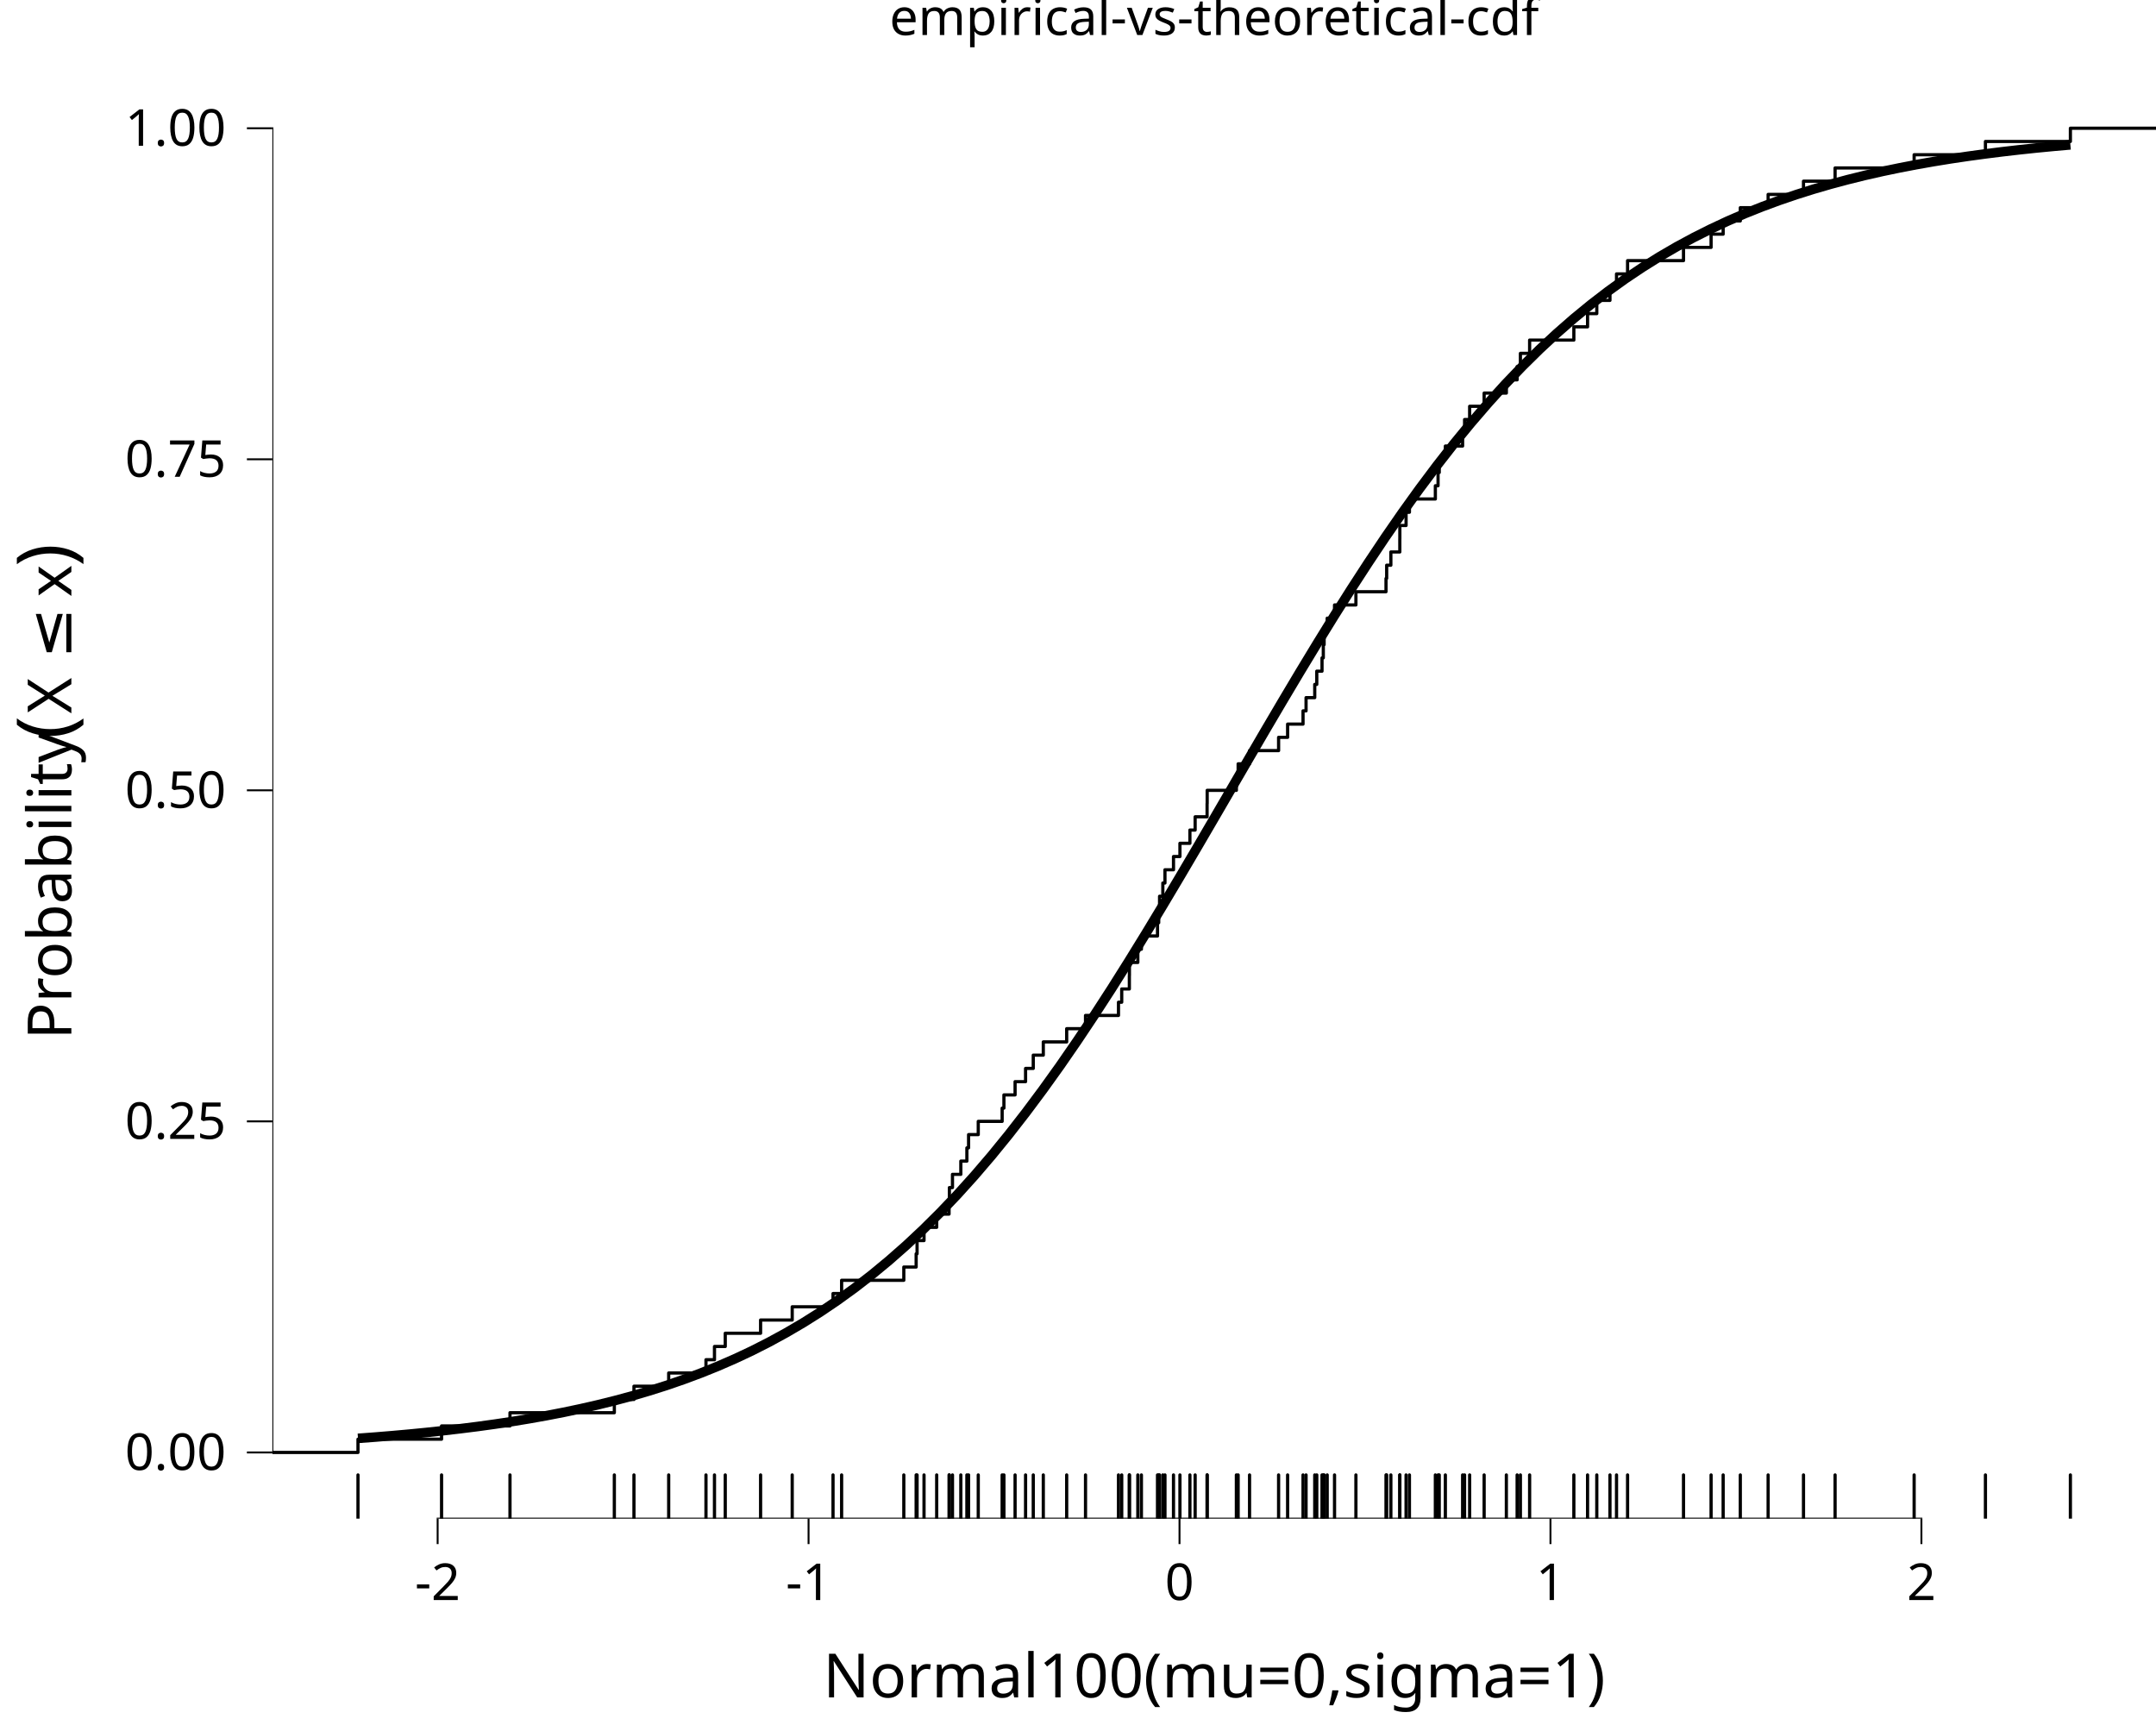
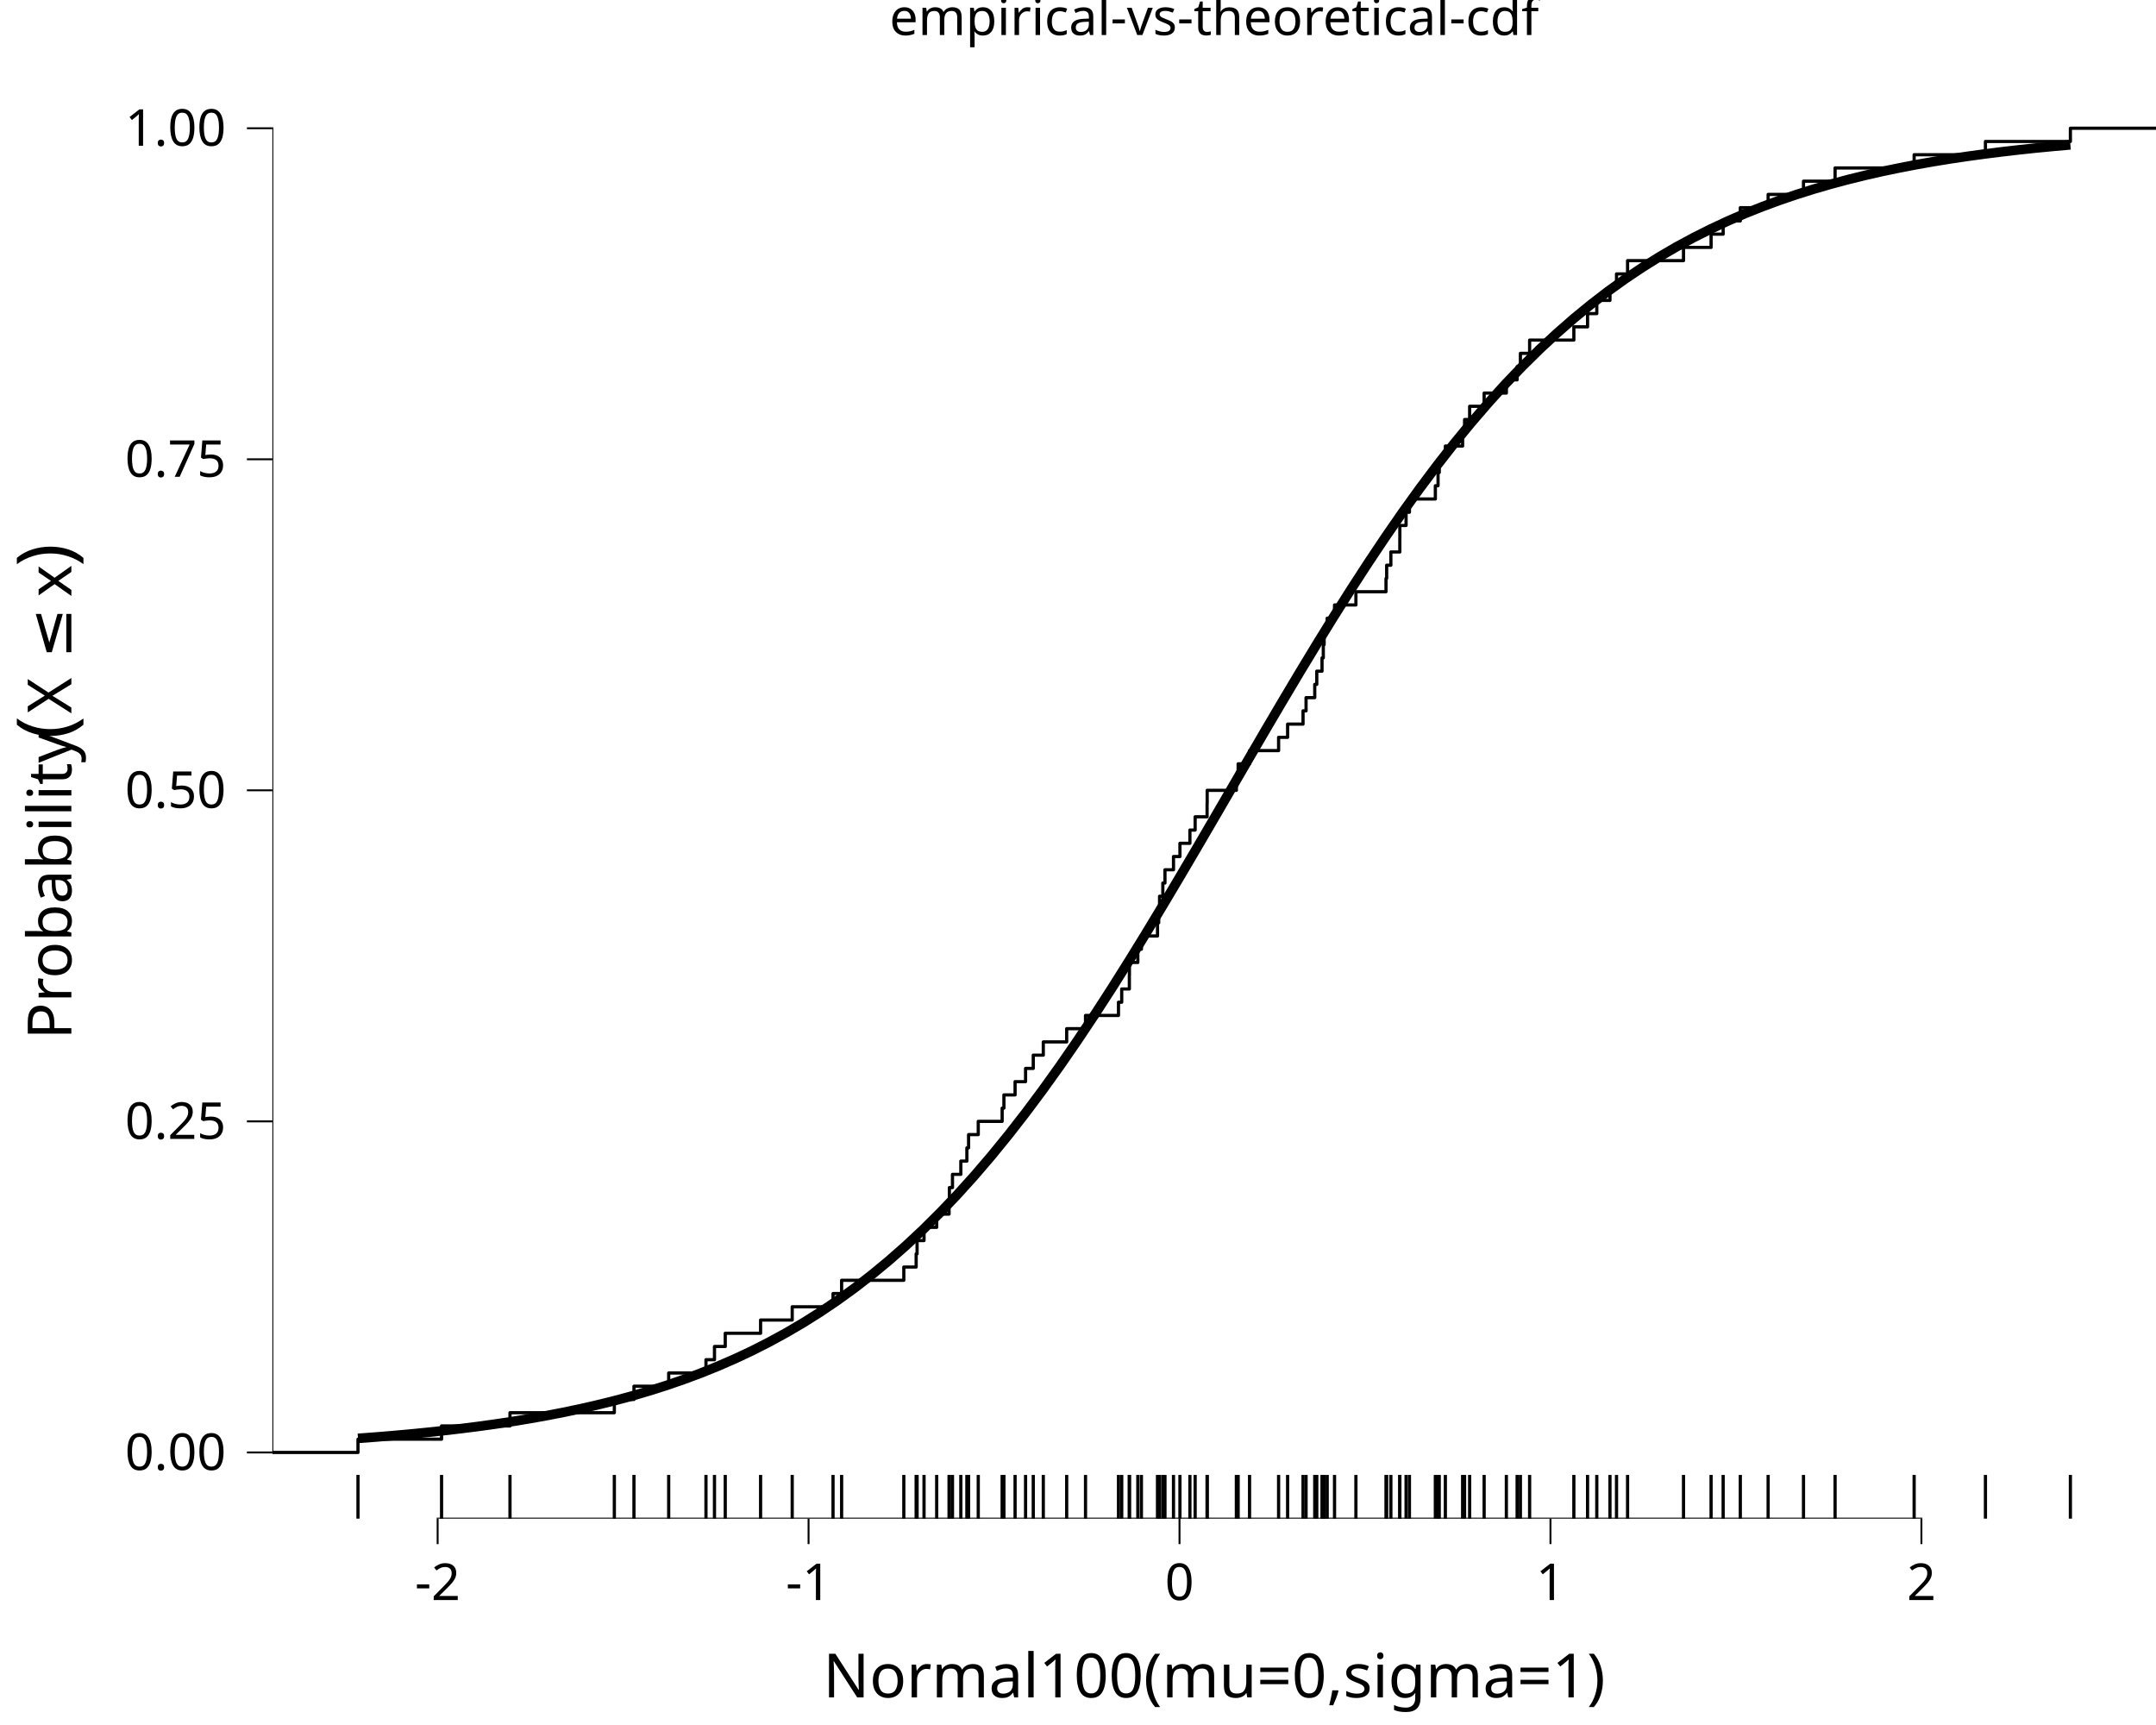
<svg xmlns="http://www.w3.org/2000/svg" class="svglite" data-engine-version="2.0" width="720.00pt" height="576.00pt" viewBox="0 0 720.00 576.00">
  <defs>
    <style type="text/css">
    .svglite line, .svglite polyline, .svglite polygon, .svglite path, .svglite rect, .svglite circle {
      fill: none;
      stroke: #000000;
      stroke-linecap: round;
      stroke-linejoin: round;
      stroke-miterlimit: 10.00;
    }
  </style>
  </defs>
  <rect width="100%" height="100%" style="stroke: none; fill: #FFFFFF;" />
  <defs>
    <clipPath id="cpMC4wMHw3MjAuMDB8MC4wMHw1NzYuMDA=">
      <rect x="0.00" y="0.00" width="720.00" height="576.00" />
    </clipPath>
  </defs>
  <g clip-path="url(#cpMC4wMHw3MjAuMDB8MC4wMHw1NzYuMDA=)">
    <rect x="-0" y="0.00" width="720.00" height="576.00" style="stroke-width: 10.67; stroke: none;" />
  </g>
  <defs>
    <clipPath id="cpOTAuOTZ8NzIwLjAwfDIwLjcxfDUwNy4wOQ==">
      <rect x="90.96" y="20.71" width="629.04" height="486.39" />
    </clipPath>
  </defs>
  <g clip-path="url(#cpOTAuOTZ8NzIwLjAwfDIwLjcxfDUwNy4wOQ==)">
    <rect x="90.96" y="20.71" width="629.04" height="486.39" style="stroke-width: 10.67; stroke: none;" />
    <polyline points="90.96,484.99 119.55,484.99 119.55,480.56 147.46,480.56 147.46,476.14 170.31,476.14 170.31,471.72 205.16,471.72 205.16,467.30 211.71,467.30 211.71,462.88 223.31,462.88 223.31,458.46 235.76,458.46 235.76,454.03 238.60,454.03 238.60,449.61 242.20,449.61 242.20,445.19 254.00,445.19 254.00,440.77 264.56,440.77 264.56,436.35 278.19,436.35 278.19,431.93 281.06,431.93 281.06,427.50 301.83,427.50 301.83,423.08 305.95,423.08 305.95,418.66 306.26,418.66 306.26,414.24 308.58,414.24 308.58,409.82 312.81,409.82 312.81,405.40 316.94,405.40 316.94,400.97 317.05,400.97 317.05,396.55 318.08,396.55 318.08,392.13 320.87,392.13 320.87,387.71 322.89,387.71 322.89,383.29 323.46,383.29 323.46,378.86 326.69,378.86 326.69,374.44 334.67,374.44 334.67,370.02 335.26,370.02 335.26,365.60 338.99,365.60 338.99,361.18 342.49,361.18 342.49,356.76 345.06,356.76 345.06,352.33 348.41,352.33 348.41,347.91 356.22,347.91 356.22,343.49 362.51,343.49 362.51,339.07 373.52,339.07 373.52,334.65 374.60,334.65 374.60,330.23 377.15,330.23 377.15,325.80 377.17,325.80 377.17,321.38 379.98,321.38 379.98,316.96 381.17,316.96 381.17,312.54 386.55,312.54 386.55,308.12 386.95,308.12 386.95,303.70 387.24,303.70 387.24,299.27 388.33,299.27 388.33,294.85 389.04,294.85 389.04,290.43 391.89,290.43 391.89,286.01 394.04,286.01 394.04,281.59 397.37,281.59 397.37,277.17 399.12,277.17 399.12,272.74 403.11,272.74 403.11,268.32 403.14,268.32 403.14,263.90 412.89,263.90 412.89,259.48 413.48,259.48 413.48,255.06 417.29,255.06 417.29,250.64 426.99,250.64 426.99,246.21 430.00,246.21 430.00,241.79 435.15,241.79 435.15,237.37 436.16,237.37 436.16,232.95 439.06,232.95 439.06,228.53 439.74,228.53 439.74,224.11 441.49,224.11 441.49,219.68 441.92,219.68 441.92,215.26 442.19,215.26 442.19,210.84 443.22,210.84 443.22,206.42 445.67,206.42 445.67,202.00 452.81,202.00 452.81,197.58 462.86,197.58 462.86,193.15 463.08,193.15 463.08,188.73 464.48,188.73 464.48,184.31 467.47,184.31 467.47,179.89 467.48,179.89 467.48,175.47 469.56,175.47 469.56,171.05 470.68,171.05 470.68,166.62 479.34,166.62 479.34,162.20 480.24,162.20 480.24,157.78 480.64,157.78 480.64,153.36 482.68,153.36 482.68,148.94 488.44,148.94 488.44,144.52 489.10,144.52 489.10,140.09 490.79,140.09 490.79,135.67 495.63,135.67 495.63,131.25 503.05,131.25 503.05,126.83 506.65,126.83 506.65,122.41 507.74,122.41 507.74,117.99 510.82,117.99 510.82,113.56 525.59,113.56 525.59,109.14 530.17,109.14 530.17,104.72 533.25,104.72 533.25,100.30 537.65,100.30 537.65,95.88 539.84,95.88 539.84,91.46 543.53,91.46 543.53,87.03 562.21,87.03 562.21,82.61 571.42,82.61 571.42,78.19 575.45,78.19 575.45,73.77 581.18,73.77 581.18,69.35 590.47,69.35 590.47,64.92 602.28,64.92 602.28,60.50 612.83,60.50 612.83,56.08 639.23,56.08 639.23,51.66 663.04,51.66 663.04,47.24 691.41,47.24 691.41,42.82 720.00,42.82 720.00,42.82 " style="stroke-width: 1.07; stroke-linecap: butt;" />
-     <line x1="581.18" y1="507.09" x2="581.18" y2="492.50" style="stroke-width: 1.07;" />
-     <line x1="442.19" y1="507.09" x2="442.19" y2="492.50" style="stroke-width: 1.07;" />
-     <line x1="316.94" y1="507.09" x2="316.94" y2="492.50" style="stroke-width: 1.07;" />
-     <line x1="119.55" y1="507.09" x2="119.55" y2="492.50" style="stroke-width: 1.07;" />
-     <line x1="533.25" y1="507.09" x2="533.25" y2="492.50" style="stroke-width: 1.07;" />
-     <line x1="388.33" y1="507.09" x2="388.33" y2="492.50" style="stroke-width: 1.07;" />
-     <line x1="391.89" y1="507.09" x2="391.89" y2="492.50" style="stroke-width: 1.07;" />
-     <line x1="510.82" y1="507.09" x2="510.82" y2="492.50" style="stroke-width: 1.07;" />
-     <line x1="495.63" y1="507.09" x2="495.63" y2="492.50" style="stroke-width: 1.07;" />
-     <line x1="467.47" y1="507.09" x2="467.47" y2="492.50" style="stroke-width: 1.07;" />
-     <line x1="507.74" y1="507.09" x2="507.74" y2="492.50" style="stroke-width: 1.07;" />
-     <line x1="490.79" y1="507.09" x2="490.79" y2="492.50" style="stroke-width: 1.07;" />
-     <line x1="403.14" y1="507.09" x2="403.14" y2="492.50" style="stroke-width: 1.07;" />
-     <line x1="147.46" y1="507.09" x2="147.46" y2="492.50" style="stroke-width: 1.07;" />
-     <line x1="470.68" y1="507.09" x2="470.68" y2="492.50" style="stroke-width: 1.07;" />
-     <line x1="386.95" y1="507.09" x2="386.95" y2="492.50" style="stroke-width: 1.07;" />
-     <line x1="374.60" y1="507.09" x2="374.60" y2="492.50" style="stroke-width: 1.07;" />
-     <line x1="211.71" y1="507.09" x2="211.71" y2="492.50" style="stroke-width: 1.07;" />
-     <line x1="334.67" y1="507.09" x2="334.67" y2="492.50" style="stroke-width: 1.07;" />
-     <line x1="445.67" y1="507.09" x2="445.67" y2="492.50" style="stroke-width: 1.07;" />
-     <line x1="562.21" y1="507.09" x2="562.21" y2="492.50" style="stroke-width: 1.07;" />
-     <line x1="381.17" y1="507.09" x2="381.17" y2="492.50" style="stroke-width: 1.07;" />
-     <line x1="441.92" y1="507.09" x2="441.92" y2="492.50" style="stroke-width: 1.07;" />
-     <line x1="387.24" y1="507.09" x2="387.24" y2="492.50" style="stroke-width: 1.07;" />
-     <line x1="223.31" y1="507.09" x2="223.31" y2="492.50" style="stroke-width: 1.07;" />
-     <line x1="342.49" y1="507.09" x2="342.49" y2="492.50" style="stroke-width: 1.07;" />
-     <line x1="345.06" y1="507.09" x2="345.06" y2="492.50" style="stroke-width: 1.07;" />
-     <line x1="386.55" y1="507.09" x2="386.55" y2="492.50" style="stroke-width: 1.07;" />
-     <line x1="530.17" y1="507.09" x2="530.17" y2="492.50" style="stroke-width: 1.07;" />
-     <line x1="488.44" y1="507.09" x2="488.44" y2="492.50" style="stroke-width: 1.07;" />
-     <line x1="373.52" y1="507.09" x2="373.52" y2="492.50" style="stroke-width: 1.07;" />
-     <line x1="362.51" y1="507.09" x2="362.51" y2="492.50" style="stroke-width: 1.07;" />
-     <line x1="480.24" y1="507.09" x2="480.24" y2="492.50" style="stroke-width: 1.07;" />
-     <line x1="462.86" y1="507.09" x2="462.86" y2="492.50" style="stroke-width: 1.07;" />
-     <line x1="308.58" y1="507.09" x2="308.58" y2="492.50" style="stroke-width: 1.07;" />
-     <line x1="306.26" y1="507.09" x2="306.26" y2="492.50" style="stroke-width: 1.07;" />
-     <line x1="439.06" y1="507.09" x2="439.06" y2="492.50" style="stroke-width: 1.07;" />
-     <line x1="489.10" y1="507.09" x2="489.10" y2="492.50" style="stroke-width: 1.07;" />
-     <line x1="379.98" y1="507.09" x2="379.98" y2="492.50" style="stroke-width: 1.07;" />
-     <line x1="503.05" y1="507.09" x2="503.05" y2="492.50" style="stroke-width: 1.07;" />
-     <line x1="443.22" y1="507.09" x2="443.22" y2="492.50" style="stroke-width: 1.07;" />
-     <line x1="318.08" y1="507.09" x2="318.08" y2="492.50" style="stroke-width: 1.07;" />
-     <line x1="436.16" y1="507.09" x2="436.16" y2="492.50" style="stroke-width: 1.07;" />
-     <line x1="254.00" y1="507.09" x2="254.00" y2="492.50" style="stroke-width: 1.07;" />
-     <line x1="571.42" y1="507.09" x2="571.42" y2="492.50" style="stroke-width: 1.07;" />
-     <line x1="639.23" y1="507.09" x2="639.23" y2="492.50" style="stroke-width: 1.07;" />
-     <line x1="348.41" y1="507.09" x2="348.41" y2="492.50" style="stroke-width: 1.07;" />
-     <line x1="264.56" y1="507.09" x2="264.56" y2="492.50" style="stroke-width: 1.07;" />
-     <line x1="464.48" y1="507.09" x2="464.48" y2="492.50" style="stroke-width: 1.07;" />
-     <line x1="377.17" y1="507.09" x2="377.17" y2="492.50" style="stroke-width: 1.07;" />
-     <line x1="691.41" y1="507.09" x2="691.41" y2="492.50" style="stroke-width: 1.07;" />
-     <line x1="389.04" y1="507.09" x2="389.04" y2="492.50" style="stroke-width: 1.07;" />
-     <line x1="479.34" y1="507.09" x2="479.34" y2="492.50" style="stroke-width: 1.07;" />
-     <line x1="397.37" y1="507.09" x2="397.37" y2="492.50" style="stroke-width: 1.07;" />
-     <line x1="301.83" y1="507.09" x2="301.83" y2="492.50" style="stroke-width: 1.07;" />
-     <line x1="417.29" y1="507.09" x2="417.29" y2="492.50" style="stroke-width: 1.07;" />
-     <line x1="170.31" y1="507.09" x2="170.31" y2="492.50" style="stroke-width: 1.07;" />
-     <line x1="575.45" y1="507.09" x2="575.45" y2="492.50" style="stroke-width: 1.07;" />
-     <line x1="412.89" y1="507.09" x2="412.89" y2="492.50" style="stroke-width: 1.07;" />
-     <line x1="663.04" y1="507.09" x2="663.04" y2="492.50" style="stroke-width: 1.07;" />
-     <line x1="452.81" y1="507.09" x2="452.81" y2="492.50" style="stroke-width: 1.07;" />
-     <line x1="305.95" y1="507.09" x2="305.95" y2="492.50" style="stroke-width: 1.07;" />
-     <line x1="469.56" y1="507.09" x2="469.56" y2="492.50" style="stroke-width: 1.07;" />
-     <line x1="278.19" y1="507.09" x2="278.19" y2="492.50" style="stroke-width: 1.07;" />
-     <line x1="238.60" y1="507.09" x2="238.60" y2="492.50" style="stroke-width: 1.07;" />
-     <line x1="430.00" y1="507.09" x2="430.00" y2="492.50" style="stroke-width: 1.07;" />
-     <line x1="338.99" y1="507.09" x2="338.99" y2="492.50" style="stroke-width: 1.07;" />
-     <line x1="394.04" y1="507.09" x2="394.04" y2="492.50" style="stroke-width: 1.07;" />
-     <line x1="403.11" y1="507.09" x2="403.11" y2="492.50" style="stroke-width: 1.07;" />
-     <line x1="320.87" y1="507.09" x2="320.87" y2="492.50" style="stroke-width: 1.07;" />
-     <line x1="323.46" y1="507.09" x2="323.46" y2="492.50" style="stroke-width: 1.07;" />
-     <line x1="377.15" y1="507.09" x2="377.15" y2="492.50" style="stroke-width: 1.07;" />
-     <line x1="539.84" y1="507.09" x2="539.84" y2="492.50" style="stroke-width: 1.07;" />
-     <line x1="205.16" y1="507.09" x2="205.16" y2="492.50" style="stroke-width: 1.07;" />
-     <line x1="467.48" y1="507.09" x2="467.48" y2="492.50" style="stroke-width: 1.07;" />
-     <line x1="435.15" y1="507.09" x2="435.15" y2="492.50" style="stroke-width: 1.07;" />
-     <line x1="525.59" y1="507.09" x2="525.59" y2="492.50" style="stroke-width: 1.07;" />
-     <line x1="356.22" y1="507.09" x2="356.22" y2="492.50" style="stroke-width: 1.07;" />
-     <line x1="439.74" y1="507.09" x2="439.74" y2="492.50" style="stroke-width: 1.07;" />
-     <line x1="426.99" y1="507.09" x2="426.99" y2="492.50" style="stroke-width: 1.07;" />
-     <line x1="326.69" y1="507.09" x2="326.69" y2="492.50" style="stroke-width: 1.07;" />
-     <line x1="543.53" y1="507.09" x2="543.53" y2="492.50" style="stroke-width: 1.07;" />
-     <line x1="537.65" y1="507.09" x2="537.65" y2="492.50" style="stroke-width: 1.07;" />
-     <line x1="480.64" y1="507.09" x2="480.64" y2="492.50" style="stroke-width: 1.07;" />
-     <line x1="590.47" y1="507.09" x2="590.47" y2="492.50" style="stroke-width: 1.07;" />
-     <line x1="463.08" y1="507.09" x2="463.08" y2="492.50" style="stroke-width: 1.07;" />
-     <line x1="235.76" y1="507.09" x2="235.76" y2="492.50" style="stroke-width: 1.07;" />
-     <line x1="322.89" y1="507.09" x2="322.89" y2="492.50" style="stroke-width: 1.07;" />
-     <line x1="242.20" y1="507.09" x2="242.20" y2="492.50" style="stroke-width: 1.07;" />
-     <line x1="335.26" y1="507.09" x2="335.26" y2="492.50" style="stroke-width: 1.07;" />
-     <line x1="317.05" y1="507.09" x2="317.05" y2="492.50" style="stroke-width: 1.07;" />
-     <line x1="399.12" y1="507.09" x2="399.12" y2="492.50" style="stroke-width: 1.07;" />
-     <line x1="281.06" y1="507.09" x2="281.06" y2="492.50" style="stroke-width: 1.07;" />
-     <line x1="413.48" y1="507.09" x2="413.48" y2="492.50" style="stroke-width: 1.07;" />
-     <line x1="312.81" y1="507.09" x2="312.81" y2="492.50" style="stroke-width: 1.07;" />
-     <line x1="612.83" y1="507.09" x2="612.83" y2="492.50" style="stroke-width: 1.07;" />
-     <line x1="482.68" y1="507.09" x2="482.68" y2="492.50" style="stroke-width: 1.07;" />
-     <line x1="506.65" y1="507.09" x2="506.65" y2="492.50" style="stroke-width: 1.07;" />
-     <line x1="441.49" y1="507.09" x2="441.49" y2="492.50" style="stroke-width: 1.07;" />
-     <line x1="602.28" y1="507.09" x2="602.28" y2="492.50" style="stroke-width: 1.07;" />
+     <line x1="581.18" y1="507.09" x2="581.18" y2="492.50" style="stroke-width: 1.07; stroke-linecap: butt;" />
+     <line x1="442.19" y1="507.09" x2="442.19" y2="492.50" style="stroke-width: 1.07; stroke-linecap: butt;" />
+     <line x1="316.94" y1="507.09" x2="316.94" y2="492.50" style="stroke-width: 1.07; stroke-linecap: butt;" />
+     <line x1="119.55" y1="507.09" x2="119.55" y2="492.50" style="stroke-width: 1.07; stroke-linecap: butt;" />
+     <line x1="533.25" y1="507.09" x2="533.25" y2="492.50" style="stroke-width: 1.07; stroke-linecap: butt;" />
+     <line x1="388.33" y1="507.09" x2="388.33" y2="492.50" style="stroke-width: 1.07; stroke-linecap: butt;" />
+     <line x1="391.89" y1="507.09" x2="391.89" y2="492.50" style="stroke-width: 1.07; stroke-linecap: butt;" />
+     <line x1="510.82" y1="507.09" x2="510.82" y2="492.50" style="stroke-width: 1.07; stroke-linecap: butt;" />
+     <line x1="495.63" y1="507.09" x2="495.63" y2="492.50" style="stroke-width: 1.07; stroke-linecap: butt;" />
+     <line x1="467.47" y1="507.09" x2="467.47" y2="492.50" style="stroke-width: 1.07; stroke-linecap: butt;" />
+     <line x1="507.74" y1="507.09" x2="507.74" y2="492.50" style="stroke-width: 1.07; stroke-linecap: butt;" />
+     <line x1="490.79" y1="507.09" x2="490.79" y2="492.50" style="stroke-width: 1.07; stroke-linecap: butt;" />
+     <line x1="403.14" y1="507.09" x2="403.14" y2="492.50" style="stroke-width: 1.07; stroke-linecap: butt;" />
+     <line x1="147.46" y1="507.09" x2="147.46" y2="492.50" style="stroke-width: 1.07; stroke-linecap: butt;" />
+     <line x1="470.68" y1="507.09" x2="470.68" y2="492.50" style="stroke-width: 1.07; stroke-linecap: butt;" />
+     <line x1="386.95" y1="507.09" x2="386.95" y2="492.50" style="stroke-width: 1.07; stroke-linecap: butt;" />
+     <line x1="374.60" y1="507.09" x2="374.60" y2="492.50" style="stroke-width: 1.07; stroke-linecap: butt;" />
+     <line x1="211.71" y1="507.09" x2="211.71" y2="492.50" style="stroke-width: 1.07; stroke-linecap: butt;" />
+     <line x1="334.67" y1="507.09" x2="334.67" y2="492.50" style="stroke-width: 1.07; stroke-linecap: butt;" />
+     <line x1="445.67" y1="507.09" x2="445.67" y2="492.50" style="stroke-width: 1.07; stroke-linecap: butt;" />
+     <line x1="562.21" y1="507.09" x2="562.21" y2="492.50" style="stroke-width: 1.07; stroke-linecap: butt;" />
+     <line x1="381.17" y1="507.09" x2="381.17" y2="492.50" style="stroke-width: 1.07; stroke-linecap: butt;" />
+     <line x1="441.92" y1="507.09" x2="441.92" y2="492.50" style="stroke-width: 1.07; stroke-linecap: butt;" />
+     <line x1="387.24" y1="507.09" x2="387.24" y2="492.50" style="stroke-width: 1.07; stroke-linecap: butt;" />
+     <line x1="223.31" y1="507.09" x2="223.31" y2="492.50" style="stroke-width: 1.07; stroke-linecap: butt;" />
+     <line x1="342.49" y1="507.09" x2="342.49" y2="492.50" style="stroke-width: 1.07; stroke-linecap: butt;" />
+     <line x1="345.06" y1="507.09" x2="345.06" y2="492.50" style="stroke-width: 1.07; stroke-linecap: butt;" />
+     <line x1="386.55" y1="507.09" x2="386.55" y2="492.50" style="stroke-width: 1.07; stroke-linecap: butt;" />
+     <line x1="530.17" y1="507.09" x2="530.17" y2="492.50" style="stroke-width: 1.07; stroke-linecap: butt;" />
+     <line x1="488.44" y1="507.09" x2="488.44" y2="492.50" style="stroke-width: 1.07; stroke-linecap: butt;" />
+     <line x1="373.52" y1="507.09" x2="373.52" y2="492.50" style="stroke-width: 1.07; stroke-linecap: butt;" />
+     <line x1="362.51" y1="507.09" x2="362.51" y2="492.50" style="stroke-width: 1.07; stroke-linecap: butt;" />
+     <line x1="480.24" y1="507.09" x2="480.24" y2="492.50" style="stroke-width: 1.07; stroke-linecap: butt;" />
+     <line x1="462.86" y1="507.09" x2="462.86" y2="492.50" style="stroke-width: 1.07; stroke-linecap: butt;" />
+     <line x1="308.58" y1="507.09" x2="308.58" y2="492.50" style="stroke-width: 1.07; stroke-linecap: butt;" />
+     <line x1="306.26" y1="507.09" x2="306.26" y2="492.50" style="stroke-width: 1.07; stroke-linecap: butt;" />
+     <line x1="439.06" y1="507.09" x2="439.06" y2="492.50" style="stroke-width: 1.07; stroke-linecap: butt;" />
+     <line x1="489.10" y1="507.09" x2="489.10" y2="492.50" style="stroke-width: 1.07; stroke-linecap: butt;" />
+     <line x1="379.98" y1="507.09" x2="379.98" y2="492.50" style="stroke-width: 1.07; stroke-linecap: butt;" />
+     <line x1="503.05" y1="507.09" x2="503.05" y2="492.50" style="stroke-width: 1.07; stroke-linecap: butt;" />
+     <line x1="443.22" y1="507.09" x2="443.22" y2="492.50" style="stroke-width: 1.07; stroke-linecap: butt;" />
+     <line x1="318.08" y1="507.09" x2="318.08" y2="492.50" style="stroke-width: 1.07; stroke-linecap: butt;" />
+     <line x1="436.16" y1="507.09" x2="436.16" y2="492.50" style="stroke-width: 1.07; stroke-linecap: butt;" />
+     <line x1="254.00" y1="507.09" x2="254.00" y2="492.50" style="stroke-width: 1.07; stroke-linecap: butt;" />
+     <line x1="571.42" y1="507.09" x2="571.42" y2="492.50" style="stroke-width: 1.07; stroke-linecap: butt;" />
+     <line x1="639.23" y1="507.09" x2="639.23" y2="492.50" style="stroke-width: 1.07; stroke-linecap: butt;" />
+     <line x1="348.41" y1="507.09" x2="348.41" y2="492.50" style="stroke-width: 1.07; stroke-linecap: butt;" />
+     <line x1="264.56" y1="507.09" x2="264.56" y2="492.50" style="stroke-width: 1.07; stroke-linecap: butt;" />
+     <line x1="464.48" y1="507.09" x2="464.48" y2="492.50" style="stroke-width: 1.07; stroke-linecap: butt;" />
+     <line x1="377.17" y1="507.09" x2="377.17" y2="492.50" style="stroke-width: 1.07; stroke-linecap: butt;" />
+     <line x1="691.41" y1="507.09" x2="691.41" y2="492.50" style="stroke-width: 1.07; stroke-linecap: butt;" />
+     <line x1="389.04" y1="507.09" x2="389.04" y2="492.50" style="stroke-width: 1.07; stroke-linecap: butt;" />
+     <line x1="479.34" y1="507.09" x2="479.34" y2="492.50" style="stroke-width: 1.07; stroke-linecap: butt;" />
+     <line x1="397.37" y1="507.09" x2="397.37" y2="492.50" style="stroke-width: 1.07; stroke-linecap: butt;" />
+     <line x1="301.83" y1="507.09" x2="301.83" y2="492.50" style="stroke-width: 1.07; stroke-linecap: butt;" />
+     <line x1="417.29" y1="507.09" x2="417.29" y2="492.50" style="stroke-width: 1.07; stroke-linecap: butt;" />
+     <line x1="170.31" y1="507.09" x2="170.31" y2="492.50" style="stroke-width: 1.07; stroke-linecap: butt;" />
+     <line x1="575.45" y1="507.09" x2="575.45" y2="492.50" style="stroke-width: 1.07; stroke-linecap: butt;" />
+     <line x1="412.89" y1="507.09" x2="412.89" y2="492.50" style="stroke-width: 1.07; stroke-linecap: butt;" />
+     <line x1="663.04" y1="507.09" x2="663.04" y2="492.50" style="stroke-width: 1.07; stroke-linecap: butt;" />
+     <line x1="452.81" y1="507.09" x2="452.81" y2="492.50" style="stroke-width: 1.07; stroke-linecap: butt;" />
+     <line x1="305.95" y1="507.09" x2="305.95" y2="492.50" style="stroke-width: 1.07; stroke-linecap: butt;" />
+     <line x1="469.56" y1="507.09" x2="469.56" y2="492.50" style="stroke-width: 1.07; stroke-linecap: butt;" />
+     <line x1="278.19" y1="507.09" x2="278.19" y2="492.50" style="stroke-width: 1.07; stroke-linecap: butt;" />
+     <line x1="238.60" y1="507.09" x2="238.60" y2="492.50" style="stroke-width: 1.07; stroke-linecap: butt;" />
+     <line x1="430.00" y1="507.09" x2="430.00" y2="492.50" style="stroke-width: 1.07; stroke-linecap: butt;" />
+     <line x1="338.99" y1="507.09" x2="338.99" y2="492.50" style="stroke-width: 1.07; stroke-linecap: butt;" />
+     <line x1="394.04" y1="507.09" x2="394.04" y2="492.50" style="stroke-width: 1.07; stroke-linecap: butt;" />
+     <line x1="403.11" y1="507.09" x2="403.11" y2="492.50" style="stroke-width: 1.07; stroke-linecap: butt;" />
+     <line x1="320.87" y1="507.09" x2="320.87" y2="492.50" style="stroke-width: 1.07; stroke-linecap: butt;" />
+     <line x1="323.46" y1="507.09" x2="323.46" y2="492.50" style="stroke-width: 1.07; stroke-linecap: butt;" />
+     <line x1="377.15" y1="507.09" x2="377.15" y2="492.50" style="stroke-width: 1.07; stroke-linecap: butt;" />
+     <line x1="539.84" y1="507.09" x2="539.84" y2="492.50" style="stroke-width: 1.07; stroke-linecap: butt;" />
+     <line x1="205.16" y1="507.09" x2="205.16" y2="492.50" style="stroke-width: 1.07; stroke-linecap: butt;" />
+     <line x1="467.48" y1="507.09" x2="467.48" y2="492.50" style="stroke-width: 1.07; stroke-linecap: butt;" />
+     <line x1="435.15" y1="507.09" x2="435.15" y2="492.50" style="stroke-width: 1.07; stroke-linecap: butt;" />
+     <line x1="525.59" y1="507.09" x2="525.59" y2="492.50" style="stroke-width: 1.07; stroke-linecap: butt;" />
+     <line x1="356.22" y1="507.09" x2="356.22" y2="492.50" style="stroke-width: 1.07; stroke-linecap: butt;" />
+     <line x1="439.74" y1="507.09" x2="439.74" y2="492.50" style="stroke-width: 1.07; stroke-linecap: butt;" />
+     <line x1="426.99" y1="507.09" x2="426.99" y2="492.50" style="stroke-width: 1.07; stroke-linecap: butt;" />
+     <line x1="326.69" y1="507.09" x2="326.69" y2="492.50" style="stroke-width: 1.07; stroke-linecap: butt;" />
+     <line x1="543.53" y1="507.09" x2="543.53" y2="492.50" style="stroke-width: 1.07; stroke-linecap: butt;" />
+     <line x1="537.65" y1="507.09" x2="537.65" y2="492.50" style="stroke-width: 1.07; stroke-linecap: butt;" />
+     <line x1="480.64" y1="507.09" x2="480.64" y2="492.50" style="stroke-width: 1.07; stroke-linecap: butt;" />
+     <line x1="590.47" y1="507.09" x2="590.47" y2="492.50" style="stroke-width: 1.07; stroke-linecap: butt;" />
+     <line x1="463.08" y1="507.09" x2="463.08" y2="492.50" style="stroke-width: 1.07; stroke-linecap: butt;" />
+     <line x1="235.76" y1="507.09" x2="235.76" y2="492.50" style="stroke-width: 1.07; stroke-linecap: butt;" />
+     <line x1="322.89" y1="507.09" x2="322.89" y2="492.50" style="stroke-width: 1.07; stroke-linecap: butt;" />
+     <line x1="242.20" y1="507.09" x2="242.20" y2="492.50" style="stroke-width: 1.07; stroke-linecap: butt;" />
+     <line x1="335.26" y1="507.09" x2="335.26" y2="492.50" style="stroke-width: 1.07; stroke-linecap: butt;" />
+     <line x1="317.05" y1="507.09" x2="317.05" y2="492.50" style="stroke-width: 1.07; stroke-linecap: butt;" />
+     <line x1="399.12" y1="507.09" x2="399.12" y2="492.50" style="stroke-width: 1.07; stroke-linecap: butt;" />
+     <line x1="281.06" y1="507.09" x2="281.06" y2="492.50" style="stroke-width: 1.07; stroke-linecap: butt;" />
+     <line x1="413.48" y1="507.09" x2="413.48" y2="492.50" style="stroke-width: 1.07; stroke-linecap: butt;" />
+     <line x1="312.81" y1="507.09" x2="312.81" y2="492.50" style="stroke-width: 1.07; stroke-linecap: butt;" />
+     <line x1="612.83" y1="507.09" x2="612.83" y2="492.50" style="stroke-width: 1.07; stroke-linecap: butt;" />
+     <line x1="482.68" y1="507.09" x2="482.68" y2="492.50" style="stroke-width: 1.07; stroke-linecap: butt;" />
+     <line x1="506.65" y1="507.09" x2="506.65" y2="492.50" style="stroke-width: 1.07; stroke-linecap: butt;" />
+     <line x1="441.49" y1="507.09" x2="441.49" y2="492.50" style="stroke-width: 1.07; stroke-linecap: butt;" />
+     <line x1="602.28" y1="507.09" x2="602.28" y2="492.50" style="stroke-width: 1.07; stroke-linecap: butt;" />
    <polyline points="119.55,480.29 125.27,479.86 130.99,479.39 136.70,478.88 142.42,478.32 148.14,477.71 153.86,477.04 159.58,476.32 165.30,475.53 171.02,474.67 176.73,473.73 182.45,472.71 188.17,471.60 193.89,470.40 199.61,469.09 205.33,467.67 211.05,466.13 216.76,464.45 222.48,462.64 228.20,460.67 233.92,458.54 239.64,456.24 245.36,453.75 251.08,451.07 256.79,448.17 262.51,445.05 268.23,441.70 273.95,438.10 279.67,434.23 285.39,430.09 291.11,425.67 296.82,420.95 302.54,415.92 308.26,410.57 313.98,404.89 319.70,398.89 325.42,392.55 331.14,385.87 336.85,378.86 342.57,371.51 348.29,363.84 354.01,355.86 359.73,347.57 365.45,339.00 371.17,330.17 376.88,321.10 382.60,311.82 388.32,302.35 394.04,292.74 399.76,283.02 405.48,273.22 411.20,263.39 416.92,253.55 422.63,243.76 428.35,234.05 434.07,224.45 439.79,215.01 445.51,205.74 451.23,196.70 456.95,187.89 462.66,179.35 468.38,171.09 474.10,163.14 479.82,155.51 485.54,148.19 491.26,141.22 496.98,134.58 502.69,128.27 508.41,122.30 514.13,116.66 519.85,111.35 525.57,106.35 531.29,101.66 537.01,97.26 542.72,93.15 548.44,89.32 554.16,85.74 559.88,82.41 565.60,79.32 571.32,76.45 577.04,73.78 582.75,71.31 588.47,69.03 594.19,66.92 599.91,64.97 605.63,63.17 611.35,61.51 617.07,59.98 622.78,58.57 628.50,57.27 634.22,56.08 639.94,54.98 645.66,53.97 651.38,53.04 657.10,52.19 662.81,51.41 668.53,50.69 674.25,50.03 679.97,49.42 685.69,48.87 691.41,48.36 " style="stroke-width: 3.20; stroke-linecap: butt;" />
    <line x1="145.83" y1="507.09" x2="641.97" y2="507.09" style="stroke-width: 0.64; stroke-linecap: butt;" />
    <line x1="90.96" y1="485.30" x2="90.96" y2="42.50" style="stroke-width: 0.64; stroke-linecap: butt;" />
    <rect x="90.96" y="20.71" width="629.04" height="486.39" style="stroke-width: 0.00; stroke: none;" />
  </g>
  <g clip-path="url(#cpMC4wMHw3MjAuMDB8MC4wMHw1NzYuMDA=)">
    <polyline points="90.96,507.09 90.96,20.71 " style="stroke-width: 0.00; stroke: none; stroke-linecap: butt;" />
    <text x="75.48" y="490.84" text-anchor="end" style="font-size: 17.00px; font-family: sans;" textLength="33.09px" lengthAdjust="spacingAndGlyphs">0.00</text>
    <text x="75.48" y="380.29" text-anchor="end" style="font-size: 17.00px; font-family: sans;" textLength="33.09px" lengthAdjust="spacingAndGlyphs">0.25</text>
    <text x="75.48" y="269.75" text-anchor="end" style="font-size: 17.00px; font-family: sans;" textLength="33.09px" lengthAdjust="spacingAndGlyphs">0.50</text>
    <text x="75.48" y="159.21" text-anchor="end" style="font-size: 17.00px; font-family: sans;" textLength="33.09px" lengthAdjust="spacingAndGlyphs">0.75</text>
    <text x="75.48" y="48.67" text-anchor="end" style="font-size: 17.00px; font-family: sans;" textLength="33.09px" lengthAdjust="spacingAndGlyphs">1.00</text>
    <polyline points="82.45,484.99 90.96,484.99 " style="stroke-width: 0.64; stroke-linecap: butt;" />
    <polyline points="82.45,374.44 90.96,374.44 " style="stroke-width: 0.64; stroke-linecap: butt;" />
    <polyline points="82.45,263.90 90.96,263.90 " style="stroke-width: 0.64; stroke-linecap: butt;" />
    <polyline points="82.45,153.36 90.96,153.36 " style="stroke-width: 0.64; stroke-linecap: butt;" />
    <polyline points="82.45,42.82 90.96,42.82 " style="stroke-width: 0.64; stroke-linecap: butt;" />
    <polyline points="90.96,507.09 720.00,507.09 " style="stroke-width: 0.00; stroke: none; stroke-linecap: butt;" />
    <polyline points="146.15,515.60 146.15,507.09 " style="stroke-width: 0.64; stroke-linecap: butt;" />
    <polyline points="270.02,515.60 270.02,507.09 " style="stroke-width: 0.64; stroke-linecap: butt;" />
    <polyline points="393.90,515.60 393.90,507.09 " style="stroke-width: 0.64; stroke-linecap: butt;" />
    <polyline points="517.78,515.60 517.78,507.09 " style="stroke-width: 0.64; stroke-linecap: butt;" />
    <polyline points="641.66,515.60 641.66,507.09 " style="stroke-width: 0.64; stroke-linecap: butt;" />
    <text x="146.15" y="534.27" text-anchor="middle" style="font-size: 17.00px; font-family: sans;" textLength="15.12px" lengthAdjust="spacingAndGlyphs">-2</text>
    <text x="270.02" y="534.27" text-anchor="middle" style="font-size: 17.00px; font-family: sans;" textLength="15.12px" lengthAdjust="spacingAndGlyphs">-1</text>
    <text x="393.90" y="534.27" text-anchor="middle" style="font-size: 17.00px; font-family: sans;" textLength="9.46px" lengthAdjust="spacingAndGlyphs">0</text>
    <text x="517.78" y="534.27" text-anchor="middle" style="font-size: 17.00px; font-family: sans;" textLength="9.46px" lengthAdjust="spacingAndGlyphs">1</text>
    <text x="641.66" y="534.27" text-anchor="middle" style="font-size: 17.00px; font-family: sans;" textLength="9.46px" lengthAdjust="spacingAndGlyphs">2</text>
    <text x="405.48" y="566.78" text-anchor="middle" style="font-size: 20.40px; font-family: sans;" textLength="248.36px" lengthAdjust="spacingAndGlyphs">Normal100(mu=0,sigma=1)</text>
    <text transform="translate(23.83,347.12) rotate(-90)" style="font-size: 20.40px; font-family: sans;" textLength="95.25px" lengthAdjust="spacingAndGlyphs">Probability</text>
    <text transform="translate(23.83,251.87) rotate(-90)" style="font-size: 20.40px; font-family: sans;" textLength="5.10px" lengthAdjust="spacingAndGlyphs"> </text>
    <text transform="translate(23.83,246.76) rotate(-90)" style="font-size: 25.50px; font-family: sans;" textLength="8.49px" lengthAdjust="spacingAndGlyphs">(</text>
    <text transform="translate(23.83,238.27) rotate(-90)" style="font-size: 20.40px; font-family: sans;" textLength="13.61px" lengthAdjust="spacingAndGlyphs">X</text>
    <text transform="translate(23.83,219.94) rotate(-90)" style="font-size: 20.40px; font-family: sans;" textLength="15.85px" lengthAdjust="spacingAndGlyphs">≤</text>
    <text transform="translate(23.83,199.37) rotate(-90)" style="font-size: 20.40px; font-family: sans;" textLength="10.21px" lengthAdjust="spacingAndGlyphs">x</text>
    <text transform="translate(23.83,189.16) rotate(-90)" style="font-size: 25.50px; font-family: sans;" textLength="8.48px" lengthAdjust="spacingAndGlyphs">)</text>
    <text x="405.48" y="11.70" text-anchor="middle" style="font-size: 17.00px; font-family: sans;" textLength="203.14px" lengthAdjust="spacingAndGlyphs">empirical-vs-theoretical-cdf</text>
  </g>
</svg>
